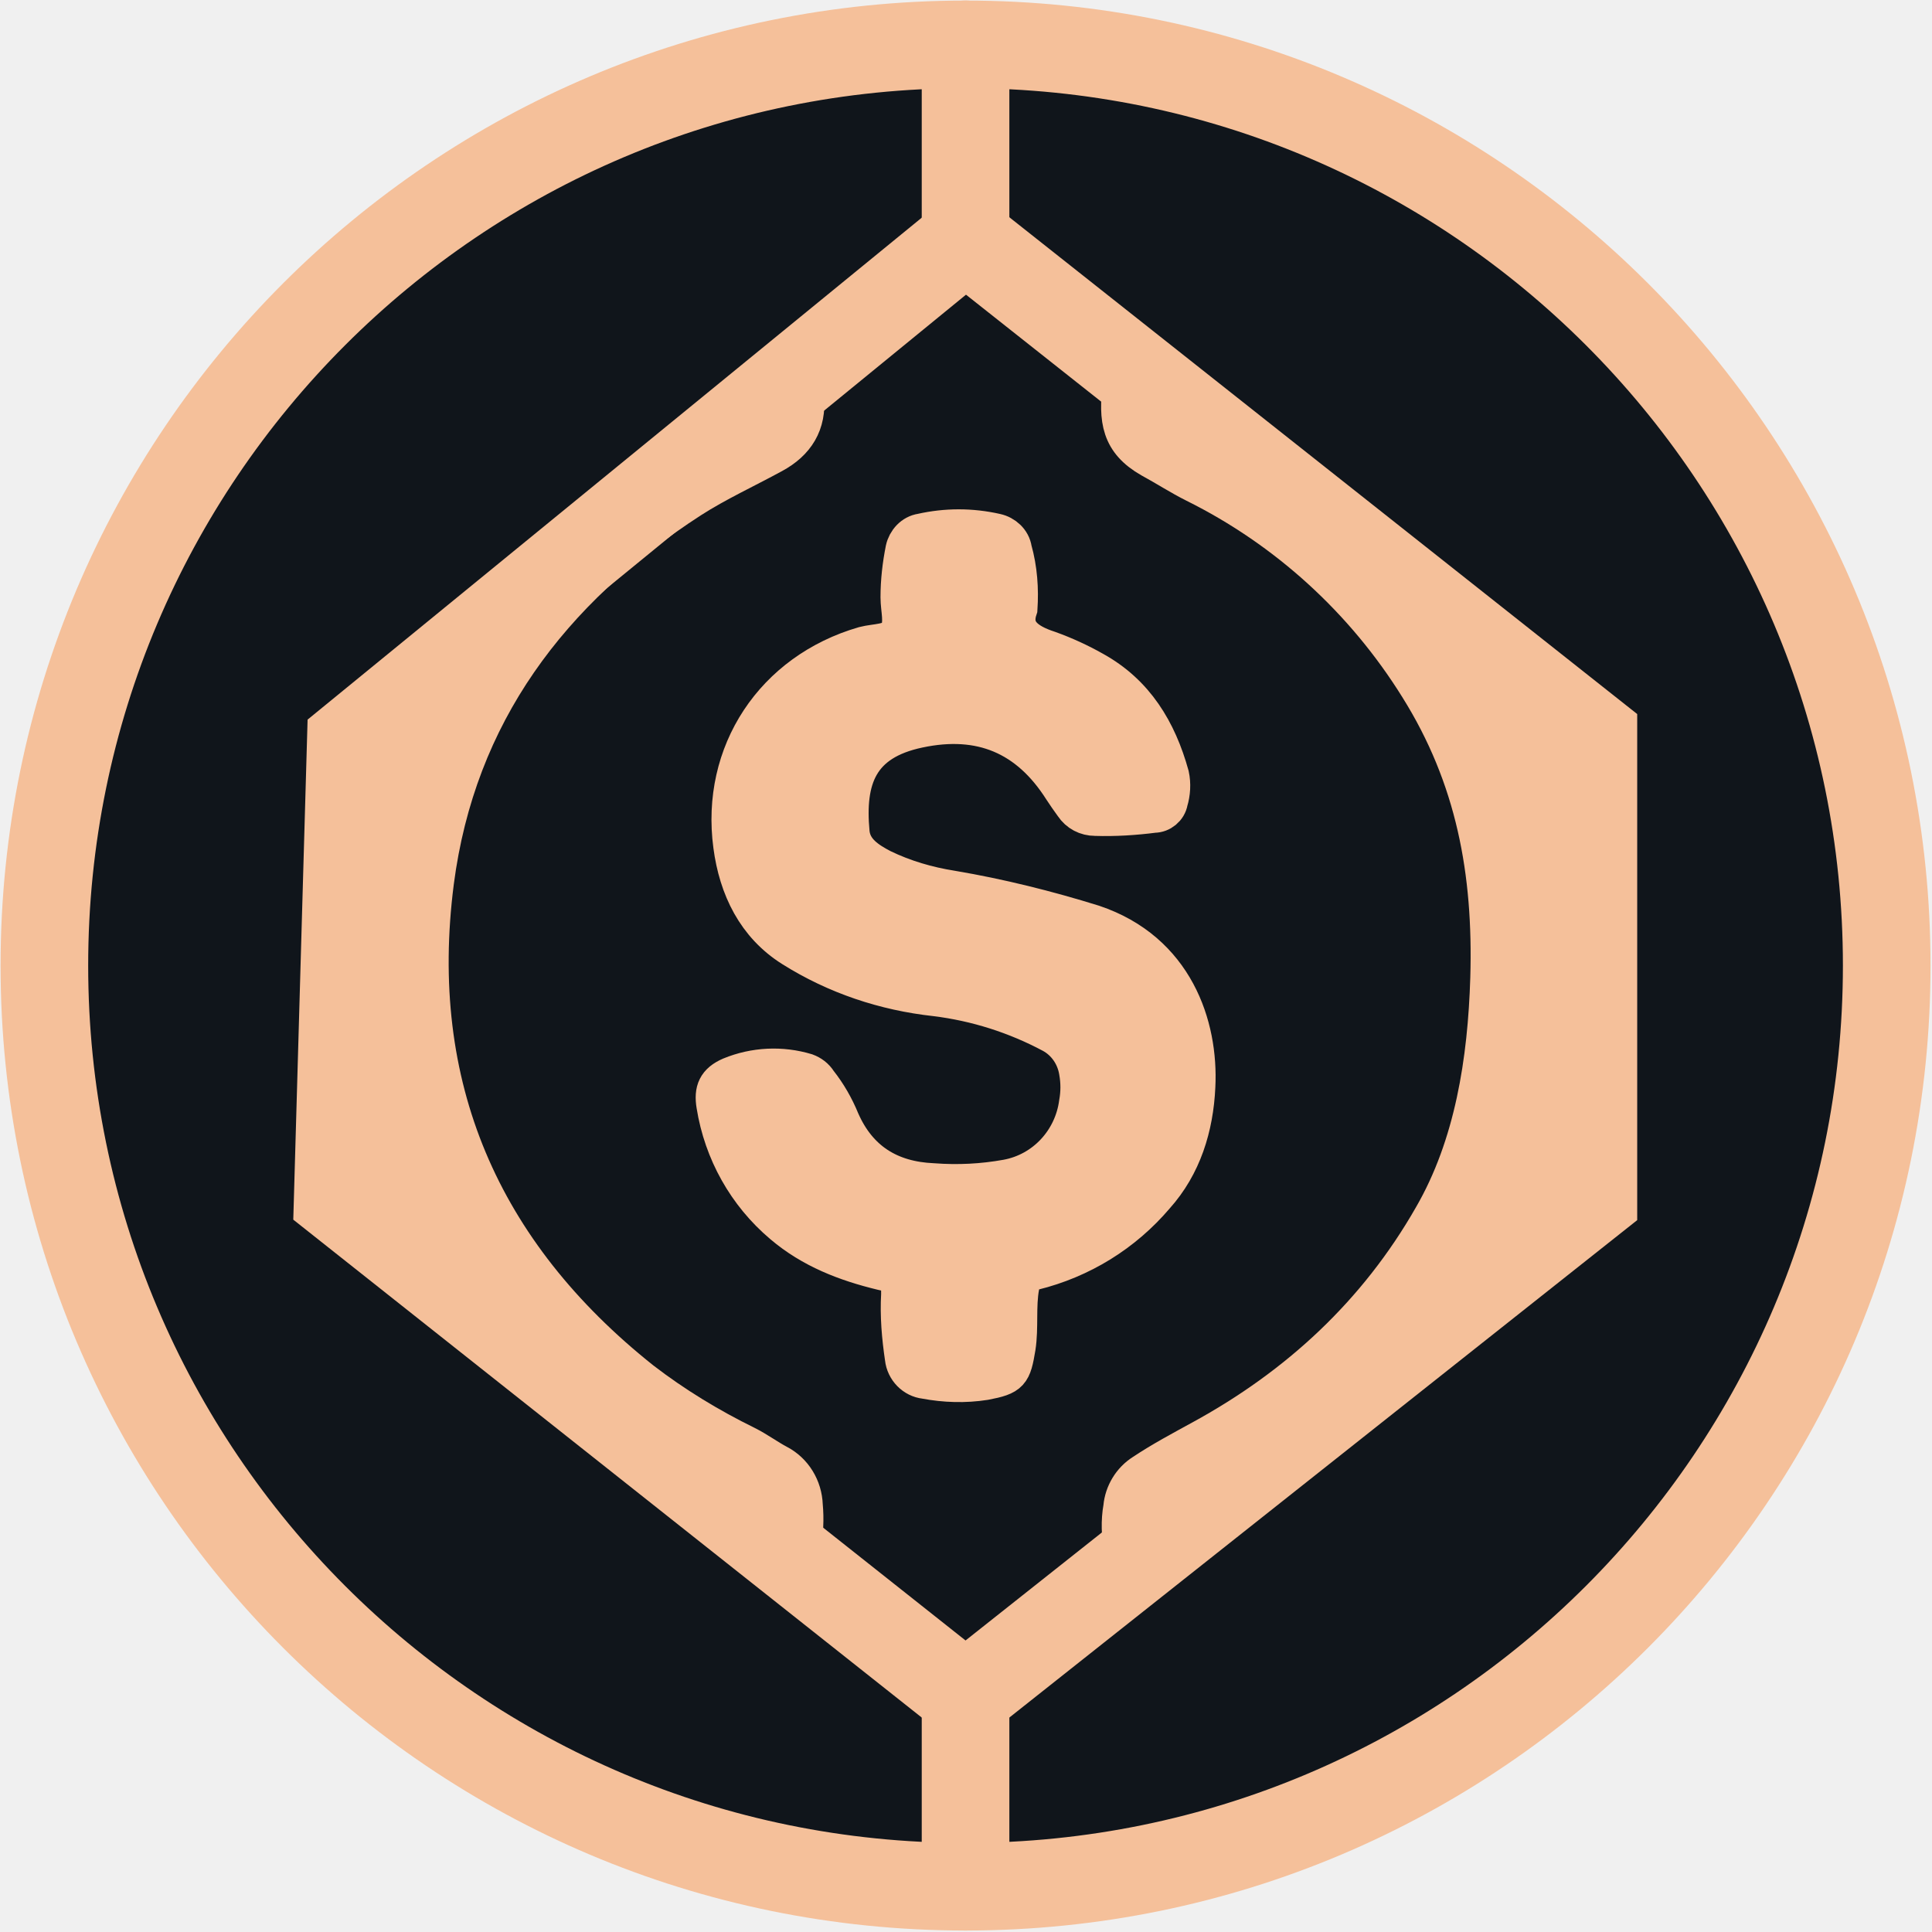
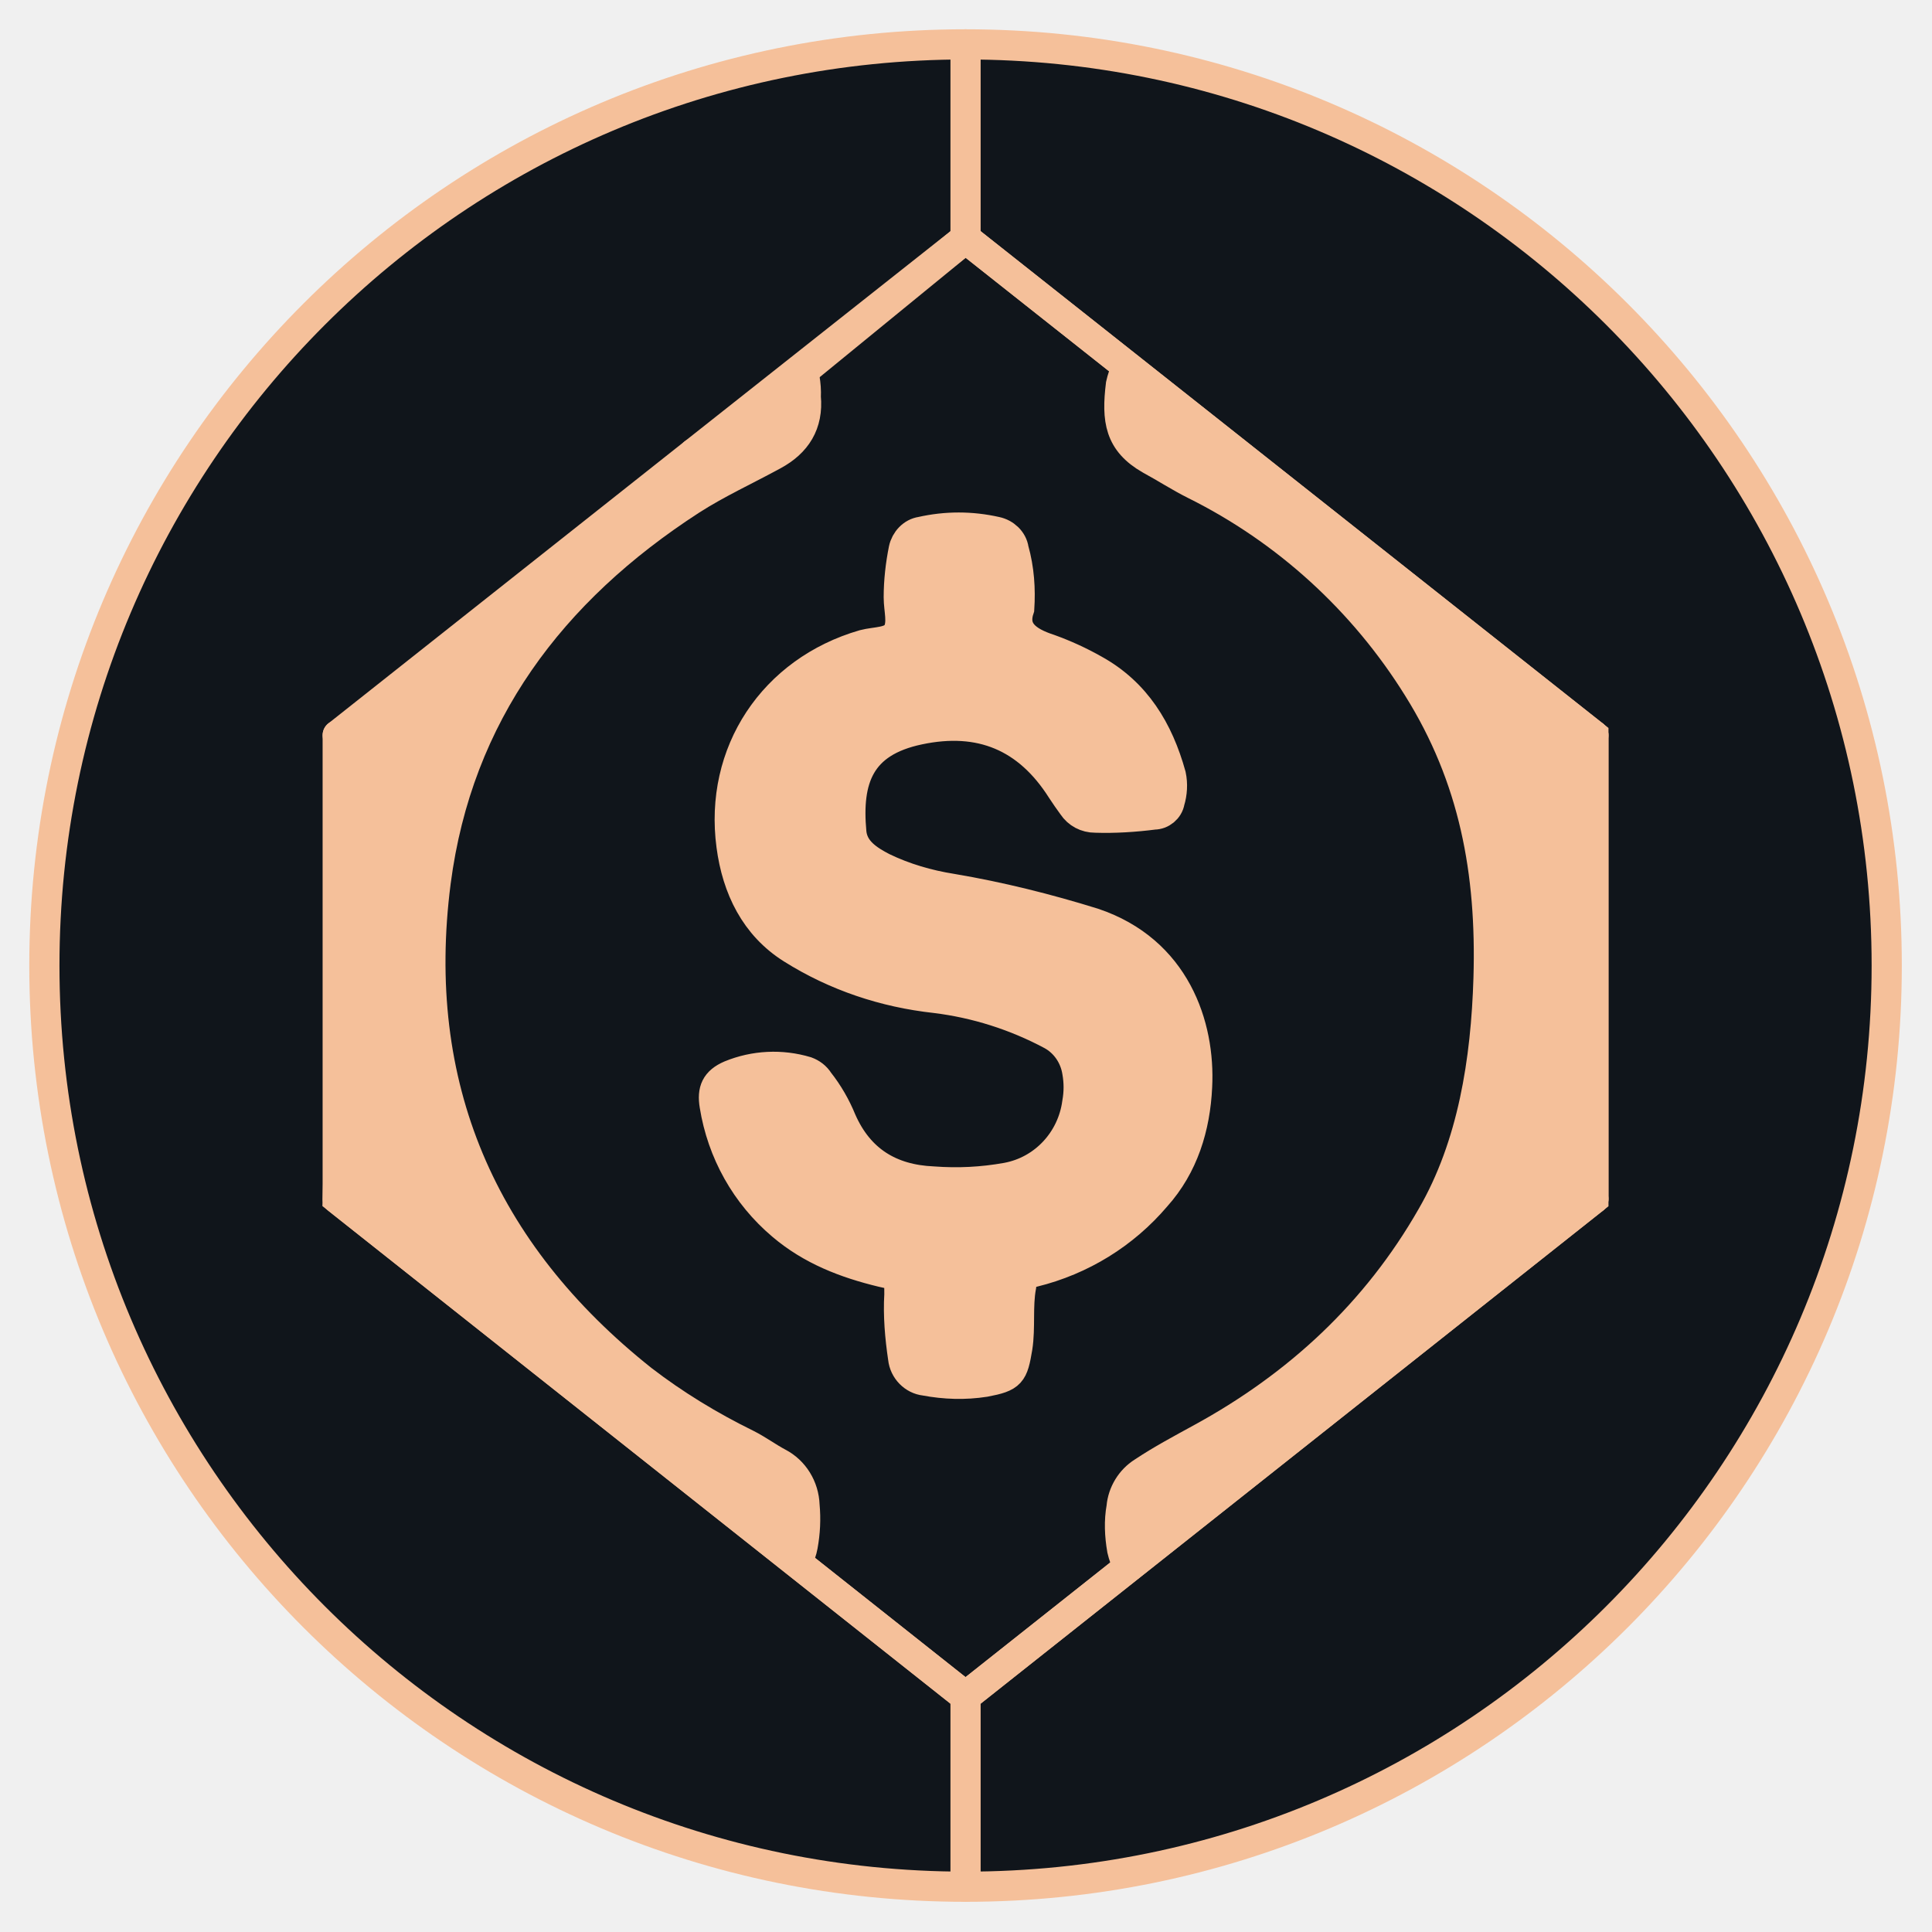
<svg xmlns="http://www.w3.org/2000/svg" width="256" height="256" viewBox="0 0 256 256" fill="none">
-   <g clip-path="url(#clip0_741_46)">
-     <path d="M127.94 250C195.352 250 250 195.352 250 127.94C250 60.528 195.352 5.88 127.94 5.88C60.528 5.88 5.88 60.528 5.88 127.94C5.88 195.352 60.528 250 127.94 250Z" fill="#10151B" stroke="#F5C09A" stroke-width="11.61" stroke-linecap="round" stroke-linejoin="round" />
-     <path d="M127.94 5.88V31.599" stroke="#F5C09A" stroke-width="11.61" stroke-linecap="round" stroke-linejoin="round" />
-     <path d="M127.94 224.777V250" stroke="#F5C09A" stroke-width="11.61" stroke-linecap="round" stroke-linejoin="round" />
-     <path d="M91.967 60.046L127.94 31.598L211.133 97.425" stroke="#F5C09A" stroke-width="6.77" stroke-linecap="round" stroke-linejoin="round" />
-     <path d="M44.747 97.424L91.967 60.046" stroke="#F5C09A" stroke-width="6.77" stroke-linecap="round" stroke-linejoin="round" />
-     <path d="M211.133 158.869V97.425" stroke="#F5C09A" stroke-width="6.77" stroke-linecap="round" stroke-linejoin="round" />
-     <path d="M44.747 97.425V158.869L127.94 224.778L211.133 158.869" stroke="#F5C09A" stroke-width="6.77" stroke-linecap="round" stroke-linejoin="round" />
-     <mask id="mask0_741_46" style="mask-type:luminance" maskUnits="userSpaceOnUse" x="44" y="31" width="168" height="194">
-       <path d="M211.133 97.425L127.94 31.598L46.484 98.169L44.747 158.868L127.94 224.777L211.133 158.868V97.425Z" fill="white" />
+   <g clip-path="url(#clip0_1253_950)">
+     <mask id="mask0_1253_950" style="mask-type:luminance" maskUnits="userSpaceOnUse" x="0" y="0" width="256" height="256">
+       <path d="M256 0H0V256H256V0Z" fill="white" />
    </mask>
-     <g mask="url(#mask0_741_46)">
-       <path d="M135.052 80.638C134.06 83.532 135.962 85.02 139.021 86.013C141.089 86.757 143.073 87.667 144.975 88.742C150.516 91.802 153.493 96.763 155.147 102.718C155.395 103.875 155.313 105.116 154.982 106.191C154.816 107.183 153.907 107.927 152.914 107.927C150.351 108.258 147.704 108.424 145.141 108.341C143.9 108.341 142.825 107.762 142.164 106.77C141.668 106.108 141.171 105.364 140.675 104.62C136.21 97.59 129.925 94.944 121.738 96.681C113.882 98.335 112.145 103.214 112.807 110.326C113.055 112.724 115.039 113.964 116.941 114.957C119.836 116.362 122.978 117.272 126.121 117.768C132.488 118.843 138.773 120.415 144.893 122.317C155.726 125.955 159.034 135.879 158.62 143.983C158.372 149.358 156.801 154.486 153.162 158.538C148.945 163.499 143.322 166.973 136.954 168.544C136.044 168.709 135.383 169.454 135.3 170.446C134.804 173.092 135.217 175.904 134.804 178.55C134.225 182.023 133.977 182.437 130.504 183.099C127.857 183.512 125.211 183.429 122.565 182.933C121.076 182.768 119.836 181.527 119.67 179.956C119.257 177.144 119.009 174.333 119.174 171.521C119.174 169.123 119.174 169.04 116.859 168.544C112.062 167.386 107.514 165.65 103.627 162.342C98.831 158.29 95.688 152.666 94.696 146.464C94.365 144.479 94.861 143.322 96.763 142.495C99.989 141.171 103.545 141.006 106.852 141.998C107.514 142.246 108.093 142.66 108.506 143.322C109.747 144.893 110.739 146.629 111.483 148.449C113.799 153.741 117.934 156.305 123.64 156.553C126.948 156.801 130.173 156.636 133.398 156.057C138.36 155.147 142.081 151.095 142.743 146.133C142.991 144.727 142.991 143.404 142.743 141.998C142.412 139.931 141.171 138.112 139.352 137.119C134.556 134.556 129.346 132.902 123.971 132.24C117.189 131.496 110.739 129.346 104.95 125.707C100.071 122.647 97.673 117.686 96.929 112.062C95.275 99.74 102.469 88.907 114.46 85.434C116.032 85.02 118.182 85.186 118.926 83.863C119.67 82.54 119.091 80.803 119.091 79.149C119.091 76.999 119.34 74.849 119.753 72.781C120.001 71.624 120.911 70.631 122.069 70.466C125.376 69.722 128.684 69.722 131.992 70.466C133.15 70.714 134.142 71.624 134.308 72.781C135.052 75.428 135.217 78.074 135.052 80.638Z" fill="#F5C09A" stroke="#F5C09A" stroke-width="4.84" stroke-miterlimit="10" />
-       <path d="M106.77 52.604C107.101 56.16 105.529 58.64 102.47 60.294C98.831 62.279 95.027 64.016 91.554 66.249C73.03 78.24 60.625 94.613 57.731 116.859C54.257 143.818 63.767 165.898 85.103 182.85C89.403 186.158 94.034 188.97 98.913 191.368C100.402 192.113 101.725 193.105 103.131 193.849C105.198 194.924 106.522 197.074 106.604 199.472C106.77 201.292 106.687 203.028 106.356 204.848C105.86 207.577 103.958 208.735 101.312 208.156C97.094 207.163 93.042 205.509 89.238 203.442C65.918 190.872 50.619 171.935 44.003 146.133C41.853 137.698 42.018 129.098 42.432 120.497C42.597 113.137 44.003 105.943 46.567 99.079C52.521 83.78 61.287 70.383 74.27 60.129C81.961 54.092 90.644 49.709 99.658 45.905C100.154 45.657 100.733 45.492 101.229 45.409C103.131 44.747 105.281 45.74 105.943 47.642V47.724C106.522 49.213 106.852 50.95 106.77 52.604Z" fill="#F5C09A" stroke="#F5C09A" stroke-width="4.84" stroke-miterlimit="10" />
-       <path d="M212.952 128.932C213.117 166.476 187.978 193.684 164.988 204.599C161.515 206.336 157.876 207.742 154.155 208.817C151.012 209.644 149.441 208.486 148.697 205.344C148.366 203.442 148.283 201.54 148.614 199.72C148.78 197.818 149.855 196.082 151.426 195.089C153.907 193.435 156.553 192.03 159.117 190.624C172.017 183.595 182.437 173.919 189.714 161.184C195.172 151.756 196.909 140.51 197.24 129.594C197.653 115.535 195.338 103.048 187.895 91.14C180.7 79.562 170.446 70.218 158.29 64.181C156.305 63.188 154.403 61.948 152.418 60.873C148.366 58.557 147.953 55.663 148.531 50.949C148.697 50.205 148.945 49.461 149.276 48.799C150.516 46.153 152.005 45.492 154.816 46.401C158.538 47.807 162.176 49.461 165.65 51.446C174.085 55.994 182.189 60.873 188.722 67.985C199.969 80.224 208.073 94.2 211.546 110.574C212.869 116.445 213.035 122.482 212.952 128.932Z" fill="#F5C09A" stroke="#F5C09A" stroke-width="4.84" stroke-miterlimit="10" />
+     <g mask="url(#mask0_1253_950)">
+       <path d="M127.94 250C195.352 250 250 195.352 250 127.94C250 60.528 195.352 5.88 127.94 5.88C60.528 5.88 5.88 60.528 5.88 127.94C5.88 195.352 60.528 250 127.94 250Z" fill="#10151B" stroke="#F5C09A" stroke-width="4" stroke-linecap="round" stroke-linejoin="round" />
+       <path d="M127.94 5.88V31.599" stroke="#F5C09A" stroke-width="4" stroke-linecap="round" stroke-linejoin="round" />
+       <path d="M127.94 224.777V250" stroke="#F5C09A" stroke-width="4" stroke-linecap="round" stroke-linejoin="round" />
+       <path d="M91.967 60.046L127.94 31.599L211.133 97.425" stroke="#F5C09A" stroke-width="4" stroke-linecap="round" stroke-linejoin="round" />
+       <path d="M44.747 97.425L91.967 60.046" stroke="#F5C09A" stroke-width="4" stroke-linecap="round" stroke-linejoin="round" />
+       <path d="M211.133 158.869V97.425" stroke="#F5C09A" stroke-width="4" stroke-linecap="round" stroke-linejoin="round" />
+       <path d="M44.747 97.425V158.869L127.94 224.778L211.133 158.869" stroke="#F5C09A" stroke-width="4" stroke-linecap="round" stroke-linejoin="round" />
+       <mask id="mask1_1253_950" style="mask-type:luminance" maskUnits="userSpaceOnUse" x="44" y="31" width="168" height="194">
+         <path d="M211.133 97.425L127.94 31.599L46.484 98.169L44.747 158.868L127.94 224.777L211.133 158.868V97.425Z" fill="white" />
+       </mask>
+       <g mask="url(#mask1_1253_950)">
+         <path d="M135.052 80.637C134.06 83.532 135.962 85.02 139.021 86.013C141.089 86.757 143.073 87.666 144.975 88.741C150.516 91.801 153.493 96.763 155.147 102.718C155.395 103.875 155.313 105.116 154.982 106.191C154.816 107.183 153.907 107.927 152.914 107.927C150.351 108.258 147.704 108.424 145.141 108.341C143.9 108.341 142.825 107.762 142.164 106.77C141.668 106.108 141.171 105.364 140.675 104.62C136.21 97.59 129.925 94.944 121.738 96.68C113.882 98.334 112.145 103.214 112.807 110.326C113.055 112.724 115.039 113.964 116.941 114.957C119.836 116.362 122.978 117.272 126.121 117.768C132.488 118.843 138.773 120.415 144.893 122.317C155.726 125.955 159.034 135.879 158.62 143.983C158.372 149.358 156.801 154.486 153.162 158.538C148.945 163.499 143.322 166.973 136.954 168.544C136.044 168.709 135.383 169.454 135.3 170.446C134.804 173.092 135.217 175.904 134.804 178.55C134.225 182.023 133.977 182.437 130.504 183.099C127.857 183.512 125.211 183.429 122.565 182.933C121.076 182.768 119.836 181.527 119.67 179.956C119.257 177.144 119.009 174.333 119.174 171.521C119.174 169.123 119.174 169.04 116.859 168.544C112.062 167.386 107.514 165.65 103.627 162.342C98.831 158.29 95.688 152.666 94.696 146.464C94.365 144.479 94.861 143.322 96.763 142.495C99.989 141.171 103.545 141.006 106.852 141.998C107.514 142.246 108.093 142.66 108.506 143.322C109.747 144.893 110.739 146.629 111.483 148.449C113.799 153.741 117.934 156.305 123.64 156.553C126.948 156.801 130.173 156.636 133.398 156.057C138.36 155.147 142.081 151.095 142.743 146.133C142.991 144.727 142.991 143.404 142.743 141.998C142.412 139.931 141.171 138.112 139.352 137.119C134.556 134.556 129.346 132.902 123.971 132.24C117.189 131.496 110.739 129.346 104.95 125.707C100.071 122.647 97.673 117.686 96.929 112.062C95.275 99.74 102.469 88.907 114.46 85.434C116.032 85.02 118.182 85.186 118.926 83.862C119.67 82.539 119.091 80.803 119.091 79.149C119.091 76.999 119.34 74.848 119.753 72.781C120.001 71.623 120.911 70.631 122.069 70.466C125.376 69.721 128.684 69.721 131.992 70.466C133.15 70.714 134.142 71.623 134.308 72.781C135.052 75.427 135.217 78.074 135.052 80.637Z" fill="#F5C09A" stroke="#F5C09A" stroke-width="4" stroke-miterlimit="10" />
+         <path d="M106.77 52.604C107.101 56.16 105.529 58.64 102.47 60.294C98.831 62.279 95.027 64.016 91.553 66.249C73.029 78.24 60.625 94.613 57.73 116.859C54.257 143.818 63.767 165.898 85.103 182.85C89.403 186.158 94.034 188.97 98.913 191.368C100.402 192.113 101.725 193.105 103.131 193.849C105.198 194.924 106.522 197.074 106.604 199.472C106.77 201.292 106.687 203.028 106.356 204.848C105.86 207.577 103.958 208.735 101.312 208.156C97.094 207.163 93.042 205.509 89.238 203.442C65.917 190.872 50.619 171.935 44.003 146.133C41.853 137.698 42.018 129.098 42.432 120.497C42.597 113.137 44.003 105.943 46.566 99.079C52.521 83.78 61.286 70.383 74.27 60.129C81.961 54.092 90.644 49.709 99.658 45.905C100.154 45.657 100.733 45.492 101.229 45.409C103.131 44.747 105.281 45.74 105.943 47.642V47.724C106.522 49.213 106.852 50.95 106.77 52.604Z" fill="#F5C09A" stroke="#F5C09A" stroke-width="4" stroke-miterlimit="10" />
+         <path d="M212.952 128.932C213.117 166.476 187.978 193.684 164.988 204.599C161.515 206.336 157.876 207.742 154.155 208.817C151.012 209.644 149.441 208.486 148.697 205.344C148.366 203.442 148.283 201.54 148.614 199.72C148.78 197.818 149.855 196.082 151.426 195.089C153.907 193.435 156.553 192.03 159.117 190.624C172.017 183.595 182.437 173.919 189.714 161.184C195.172 151.756 196.909 140.51 197.24 129.594C197.653 115.535 195.338 103.048 187.895 91.14C180.7 79.562 170.446 70.218 158.29 64.181C156.305 63.188 154.403 61.948 152.418 60.873C148.366 58.557 147.953 55.663 148.531 50.949C148.697 50.205 148.945 49.461 149.276 48.799C150.516 46.153 152.005 45.492 154.816 46.401C158.538 47.807 162.176 49.461 165.65 51.446C174.085 55.994 182.189 60.873 188.722 67.985C199.969 80.224 208.073 94.2 211.546 110.574C212.869 116.445 213.035 122.482 212.952 128.932Z" fill="#F5C09A" stroke="#F5C09A" stroke-width="4" stroke-miterlimit="10" />
+       </g>
+       <path d="M211.133 97.425L127.94 31.599L46.484 98.169L44.747 158.868L127.94 224.777L211.133 158.868V97.425Z" stroke="#F5C09A" stroke-width="4" stroke-miterlimit="10" />
    </g>
-     <path d="M211.133 97.425L127.94 31.598L46.484 98.169L44.747 158.868L127.94 224.777L211.133 158.868V97.425Z" stroke="#F5C09A" stroke-width="11.61" stroke-miterlimit="10" />
  </g>
  <defs>
-     <clipPath id="clip0_741_46">
+     <clipPath id="clip0_1253_950">
      <rect width="256" height="256" fill="white" />
    </clipPath>
  </defs>
</svg>
